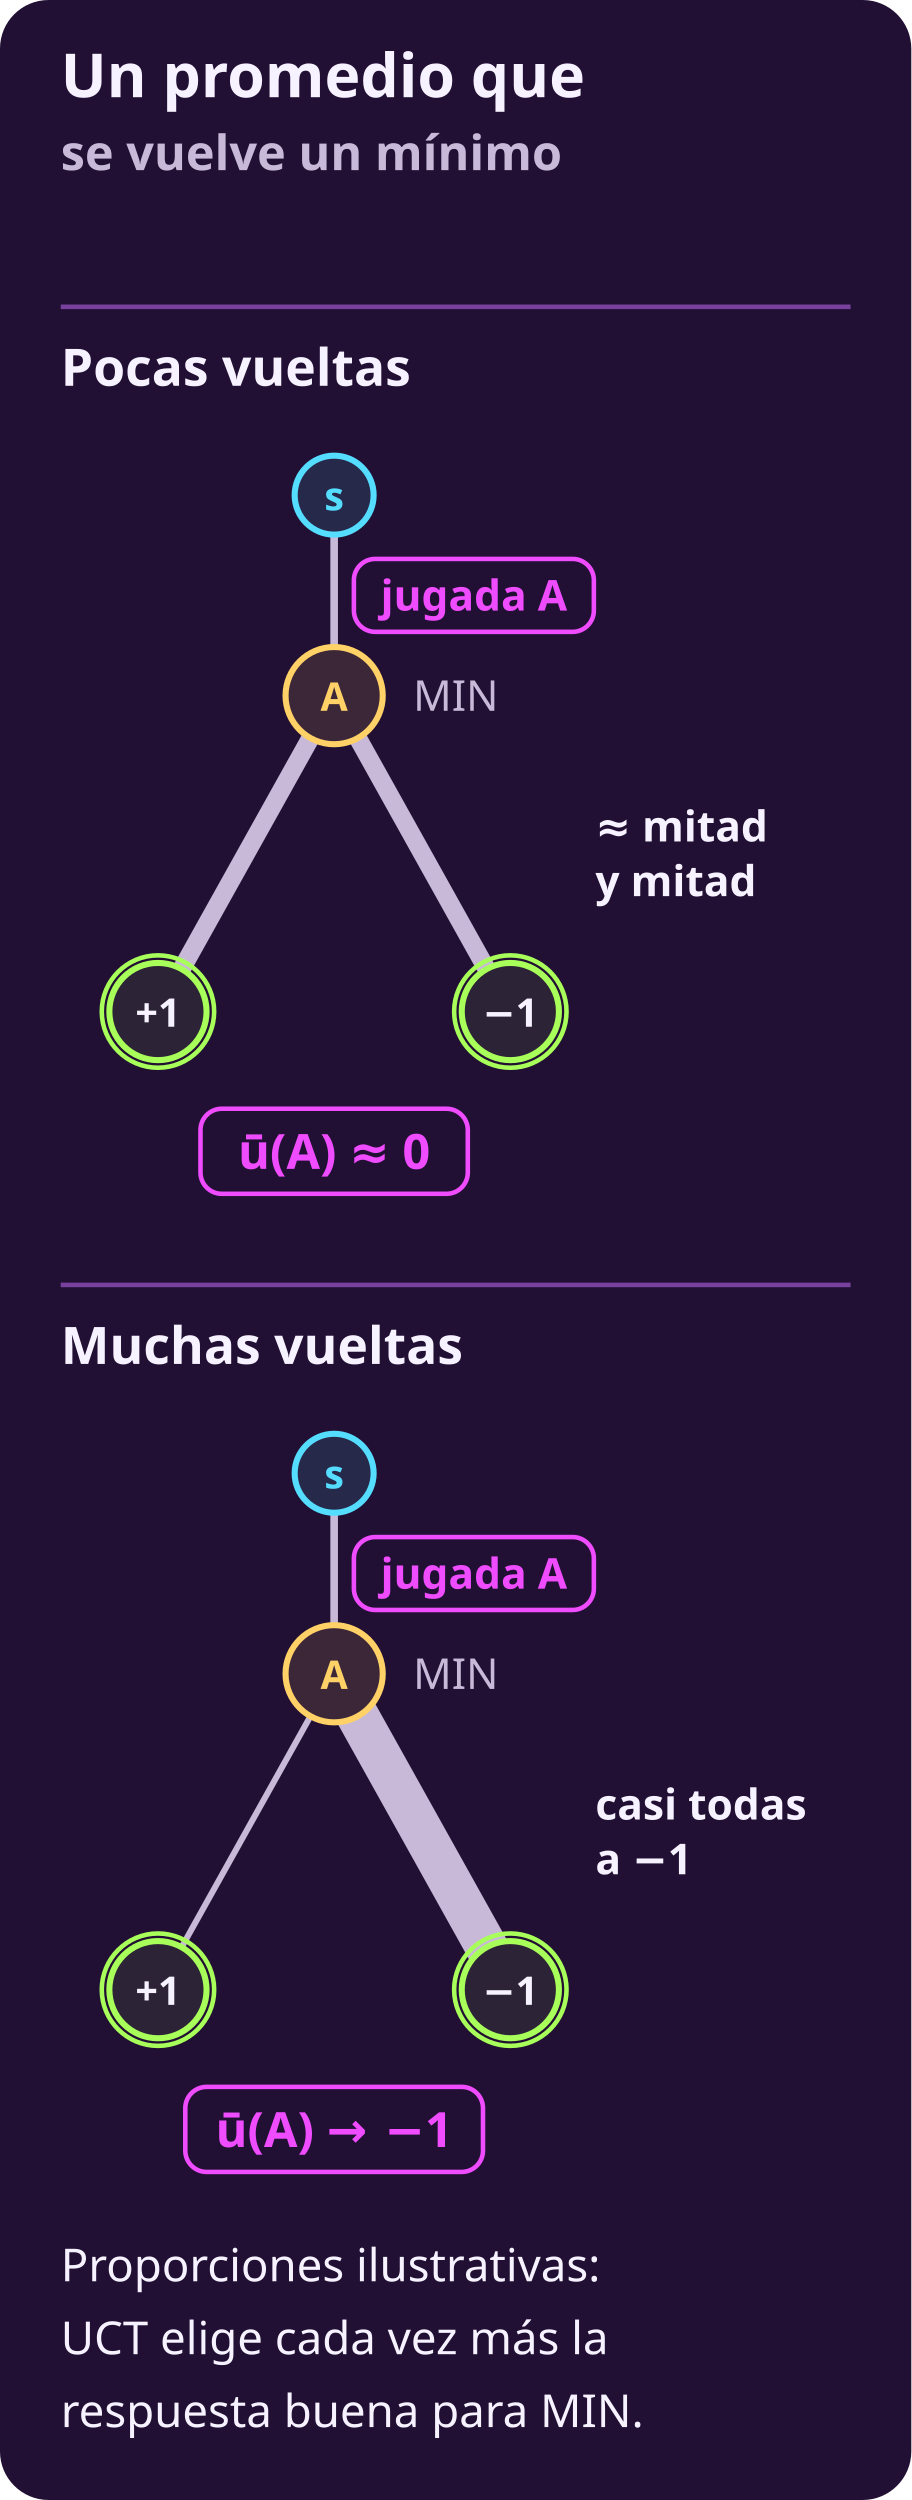
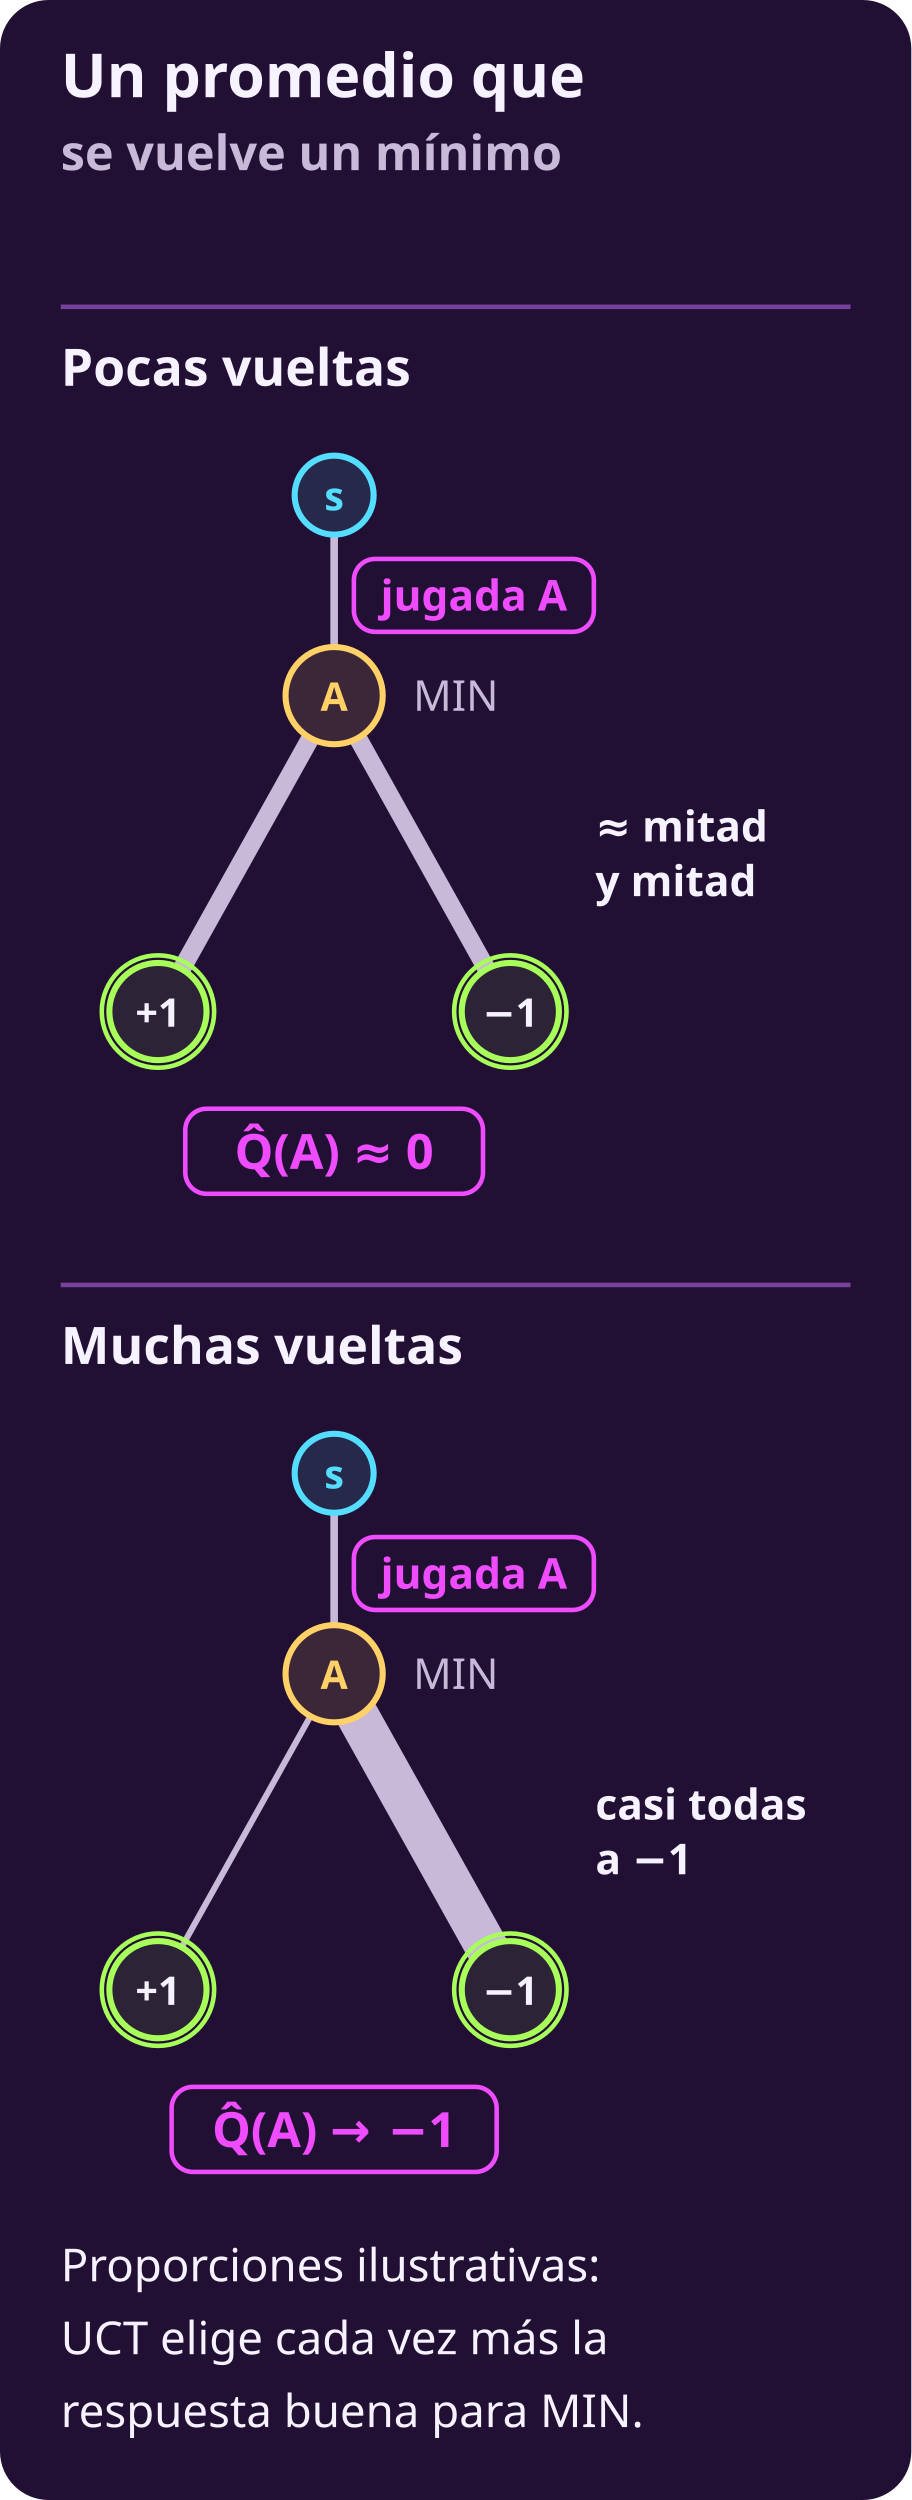
- <svg xmlns="http://www.w3.org/2000/svg" width="300" height="823" viewBox="0 0 300 823" role="img" aria-label="Dos paneles del mismo nodo de MIN, al que lleva la jugada A, con sus dos respuestas: una a un final +1 y otra a un final −1. El grosor de cada rama es cuántas vueltas pasaron por ella. Con pocas vueltas, las dos ramas tienen grosor parecido, mitad y mitad, y el promedio ū(A) es cercano a 0. Con muchas vueltas, la rama a −1 es muy gruesa y la de +1 delgada: casi todas van a −1, y ū(A) tiende a −1, el mínimo. Las proporciones son ilustrativas: UCT elige cada vez más la respuesta buena para MIN.">
+ <svg xmlns="http://www.w3.org/2000/svg" width="300" height="823" viewBox="0 0 300 823" role="img" aria-label="Dos paneles del mismo nodo de MIN, al que lleva la jugada A, con sus dos respuestas: una a un final +1 y otra a un final −1. El grosor de cada rama es cuántas vueltas pasaron por ella. Con pocas vueltas, las dos ramas tienen grosor parecido, mitad y mitad, y el promedio Q̂(A) es cercano a 0. Con muchas vueltas, la rama a −1 es muy gruesa y la de +1 delgada: casi todas van a −1, y Q̂(A) tiende a −1, el mínimo. Las proporciones son ilustrativas: UCT elige cada vez más la respuesta buena para MIN.">
  <rect x="0" y="0" width="300" height="823" rx="16" fill="#211033" />
  <defs>
    <marker id="p" viewBox="0 0 10 10" refX="9" refY="5" markerWidth="6" markerHeight="6" orient="auto-start-reverse">
      <path d="M 0 0 L 10 5 L 0 10 z" fill="#f04cff" />
    </marker>
    <marker id="s" viewBox="0 0 10 10" refX="9" refY="5" markerWidth="6" markerHeight="6" orient="auto-start-reverse">
      <path d="M 0 0 L 10 5 L 0 10 z" fill="#c8b9d8" />
    </marker>
  </defs>
  <text x="20" y="32" fill="#f7f2ff" font-family="system-ui, sans-serif" font-size="20" font-weight="700" text-anchor="start">Un promedio que</text>
  <text x="20" y="56" fill="#c8b9d8" font-family="system-ui, sans-serif" font-size="16" font-weight="700" text-anchor="start">se vuelve un mínimo</text>
  <line x1="20" y1="101" x2="280" y2="101" stroke="#78419e" stroke-width="1.5" />
  <text x="20" y="127" fill="#f7f2ff" font-family="system-ui, sans-serif" font-size="17" font-weight="700" text-anchor="start">Pocas vueltas</text>
  <line x1="110" y1="163" x2="110" y2="229" stroke="#c8b9d8" stroke-width="2.5" />
  <rect x="116.5" y="184.0" width="79" height="24" rx="7" fill="#211033" stroke="#f04cff" stroke-width="1.5" />
  <text x="156" y="201.0" fill="#f04cff" font-family="system-ui, sans-serif" font-size="14" font-weight="700" text-anchor="middle">jugada A</text>
  <line x1="110" y1="229" x2="52" y2="333" stroke="#c8b9d8" stroke-width="6" stroke-linecap="round" />
  <line x1="110" y1="229" x2="168" y2="333" stroke="#c8b9d8" stroke-width="6" stroke-linecap="round" />
  <circle cx="110" cy="163" r="13" fill="#27294b" stroke="#55ddff" stroke-width="2" />
  <text x="110" y="168" fill="#55ddff" font-family="system-ui, sans-serif" font-size="13" font-weight="700" text-anchor="middle">s</text>
  <circle cx="110" cy="229" r="16" fill="#3c2739" stroke="#ffd166" stroke-width="2" />
  <text x="110" y="234" fill="#ffd166" font-family="system-ui, sans-serif" font-size="13" font-weight="700" text-anchor="middle">A</text>
  <text x="136" y="234" fill="#c8b9d8" font-family="system-ui, sans-serif" font-size="14" font-weight="normal" text-anchor="start">MIN</text>
  <circle cx="52" cy="333" r="18.5" fill="none" stroke="#a8ff5a" stroke-width="1.5" />
  <circle cx="52" cy="333" r="16" fill="#2c2336" stroke="#a8ff5a" stroke-width="2" />
  <text x="52" y="338" fill="#f7f2ff" font-family="system-ui, sans-serif" font-size="13" font-weight="700" text-anchor="middle">+1</text>
  <circle cx="168" cy="333" r="18.5" fill="none" stroke="#a8ff5a" stroke-width="1.5" />
  <circle cx="168" cy="333" r="16" fill="#2c2336" stroke="#a8ff5a" stroke-width="2" />
  <text x="168" y="338" fill="#f7f2ff" font-family="system-ui, sans-serif" font-size="13" font-weight="700" text-anchor="middle">−1</text>
  <text x="196" y="277.0" fill="#f7f2ff" font-family="system-ui, sans-serif" font-size="14" font-weight="700" text-anchor="start">≈ mitad</text>
  <text x="196" y="295.0" fill="#f7f2ff" font-family="system-ui, sans-serif" font-size="14" font-weight="700" text-anchor="start">y mitad</text>
-   <rect x="66.0" y="365.0" width="88" height="28" rx="7" fill="#211033" stroke="#f04cff" stroke-width="1.5" />
-   <text x="110" y="384.8" fill="#f04cff" font-family="system-ui, sans-serif" font-size="16" font-weight="700" text-anchor="middle">ū(A) ≈ 0</text>
+   <rect x="61.0" y="365.0" width="98" height="28" rx="7" fill="#211033" stroke="#f04cff" stroke-width="1.5" />
+   <text x="110" y="384.8" fill="#f04cff" font-family="system-ui, sans-serif" font-size="16" font-weight="700" text-anchor="middle">Q̂(A) ≈ 0</text>
  <line x1="20" y1="423" x2="280" y2="423" stroke="#78419e" stroke-width="1.5" />
  <text x="20" y="449" fill="#f7f2ff" font-family="system-ui, sans-serif" font-size="17" font-weight="700" text-anchor="start">Muchas vueltas</text>
  <line x1="110" y1="485" x2="110" y2="551" stroke="#c8b9d8" stroke-width="2.5" />
  <rect x="116.5" y="506.0" width="79" height="24" rx="7" fill="#211033" stroke="#f04cff" stroke-width="1.5" />
  <text x="156" y="523.0" fill="#f04cff" font-family="system-ui, sans-serif" font-size="14" font-weight="700" text-anchor="middle">jugada A</text>
  <line x1="110" y1="551" x2="52" y2="655" stroke="#c8b9d8" stroke-width="2" stroke-linecap="round" />
  <line x1="110" y1="551" x2="168" y2="655" stroke="#c8b9d8" stroke-width="14" stroke-linecap="round" />
  <circle cx="110" cy="485" r="13" fill="#27294b" stroke="#55ddff" stroke-width="2" />
  <text x="110" y="490" fill="#55ddff" font-family="system-ui, sans-serif" font-size="13" font-weight="700" text-anchor="middle">s</text>
  <circle cx="110" cy="551" r="16" fill="#3c2739" stroke="#ffd166" stroke-width="2" />
  <text x="110" y="556" fill="#ffd166" font-family="system-ui, sans-serif" font-size="13" font-weight="700" text-anchor="middle">A</text>
  <text x="136" y="556" fill="#c8b9d8" font-family="system-ui, sans-serif" font-size="14" font-weight="normal" text-anchor="start">MIN</text>
  <circle cx="52" cy="655" r="18.5" fill="none" stroke="#a8ff5a" stroke-width="1.5" />
  <circle cx="52" cy="655" r="16" fill="#2c2336" stroke="#a8ff5a" stroke-width="2" />
  <text x="52" y="660" fill="#f7f2ff" font-family="system-ui, sans-serif" font-size="13" font-weight="700" text-anchor="middle">+1</text>
  <circle cx="168" cy="655" r="18.5" fill="none" stroke="#a8ff5a" stroke-width="1.5" />
  <circle cx="168" cy="655" r="16" fill="#2c2336" stroke="#a8ff5a" stroke-width="2" />
  <text x="168" y="660" fill="#f7f2ff" font-family="system-ui, sans-serif" font-size="13" font-weight="700" text-anchor="middle">−1</text>
  <text x="196" y="599.0" fill="#f7f2ff" font-family="system-ui, sans-serif" font-size="14" font-weight="700" text-anchor="start">casi todas</text>
  <text x="196" y="617.0" fill="#f7f2ff" font-family="system-ui, sans-serif" font-size="14" font-weight="700" text-anchor="start">a −1</text>
-   <rect x="61.0" y="687.0" width="98" height="28" rx="7" fill="#211033" stroke="#f04cff" stroke-width="1.5" />
-   <text x="110" y="706.8" fill="#f04cff" font-family="system-ui, sans-serif" font-size="16" font-weight="700" text-anchor="middle">ū(A) → −1</text>
+   <rect x="56.5" y="687.0" width="107" height="28" rx="7" fill="#211033" stroke="#f04cff" stroke-width="1.5" />
+   <text x="110" y="706.8" fill="#f04cff" font-family="system-ui, sans-serif" font-size="16" font-weight="700" text-anchor="middle">Q̂(A) → −1</text>
  <text x="20" y="751" fill="#f7f2ff" font-family="system-ui, sans-serif" font-size="15" font-weight="normal" text-anchor="start">Proporciones ilustrativas:</text>
  <text x="20" y="775" fill="#f7f2ff" font-family="system-ui, sans-serif" font-size="15" font-weight="normal" text-anchor="start">UCT elige cada vez más la</text>
  <text x="20" y="799" fill="#f7f2ff" font-family="system-ui, sans-serif" font-size="15" font-weight="normal" text-anchor="start">respuesta buena para MIN.</text>
</svg>
